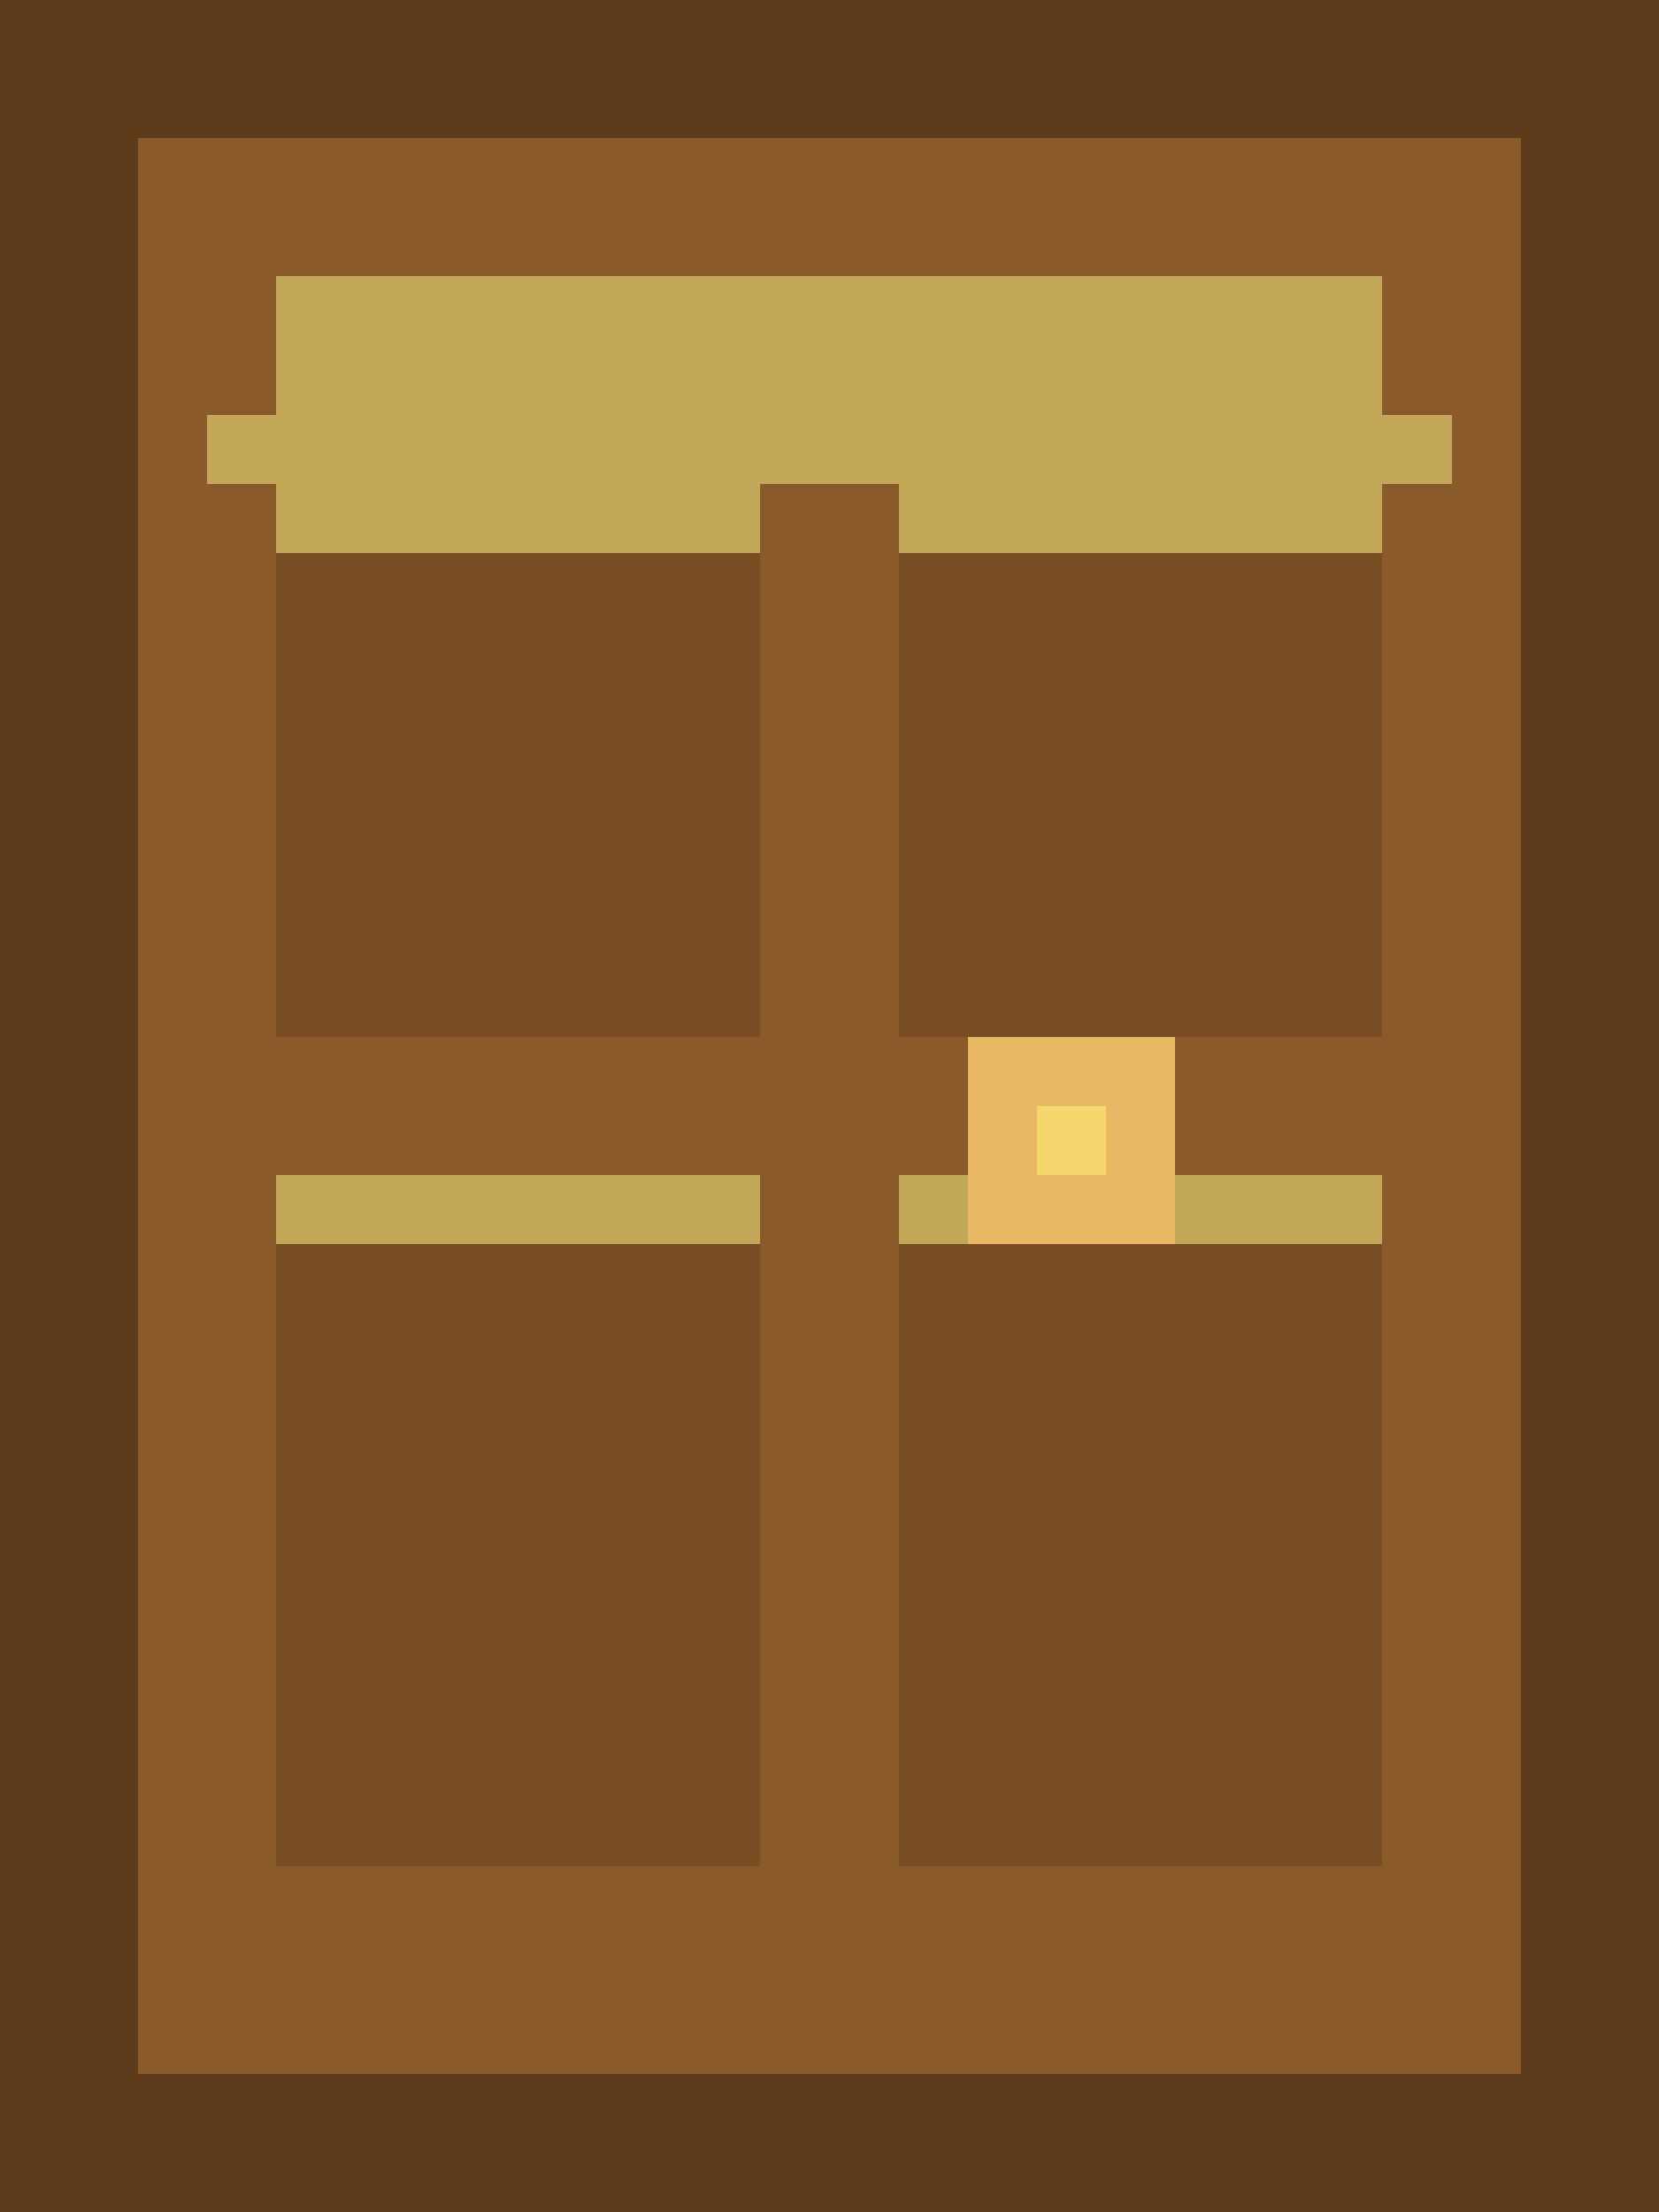
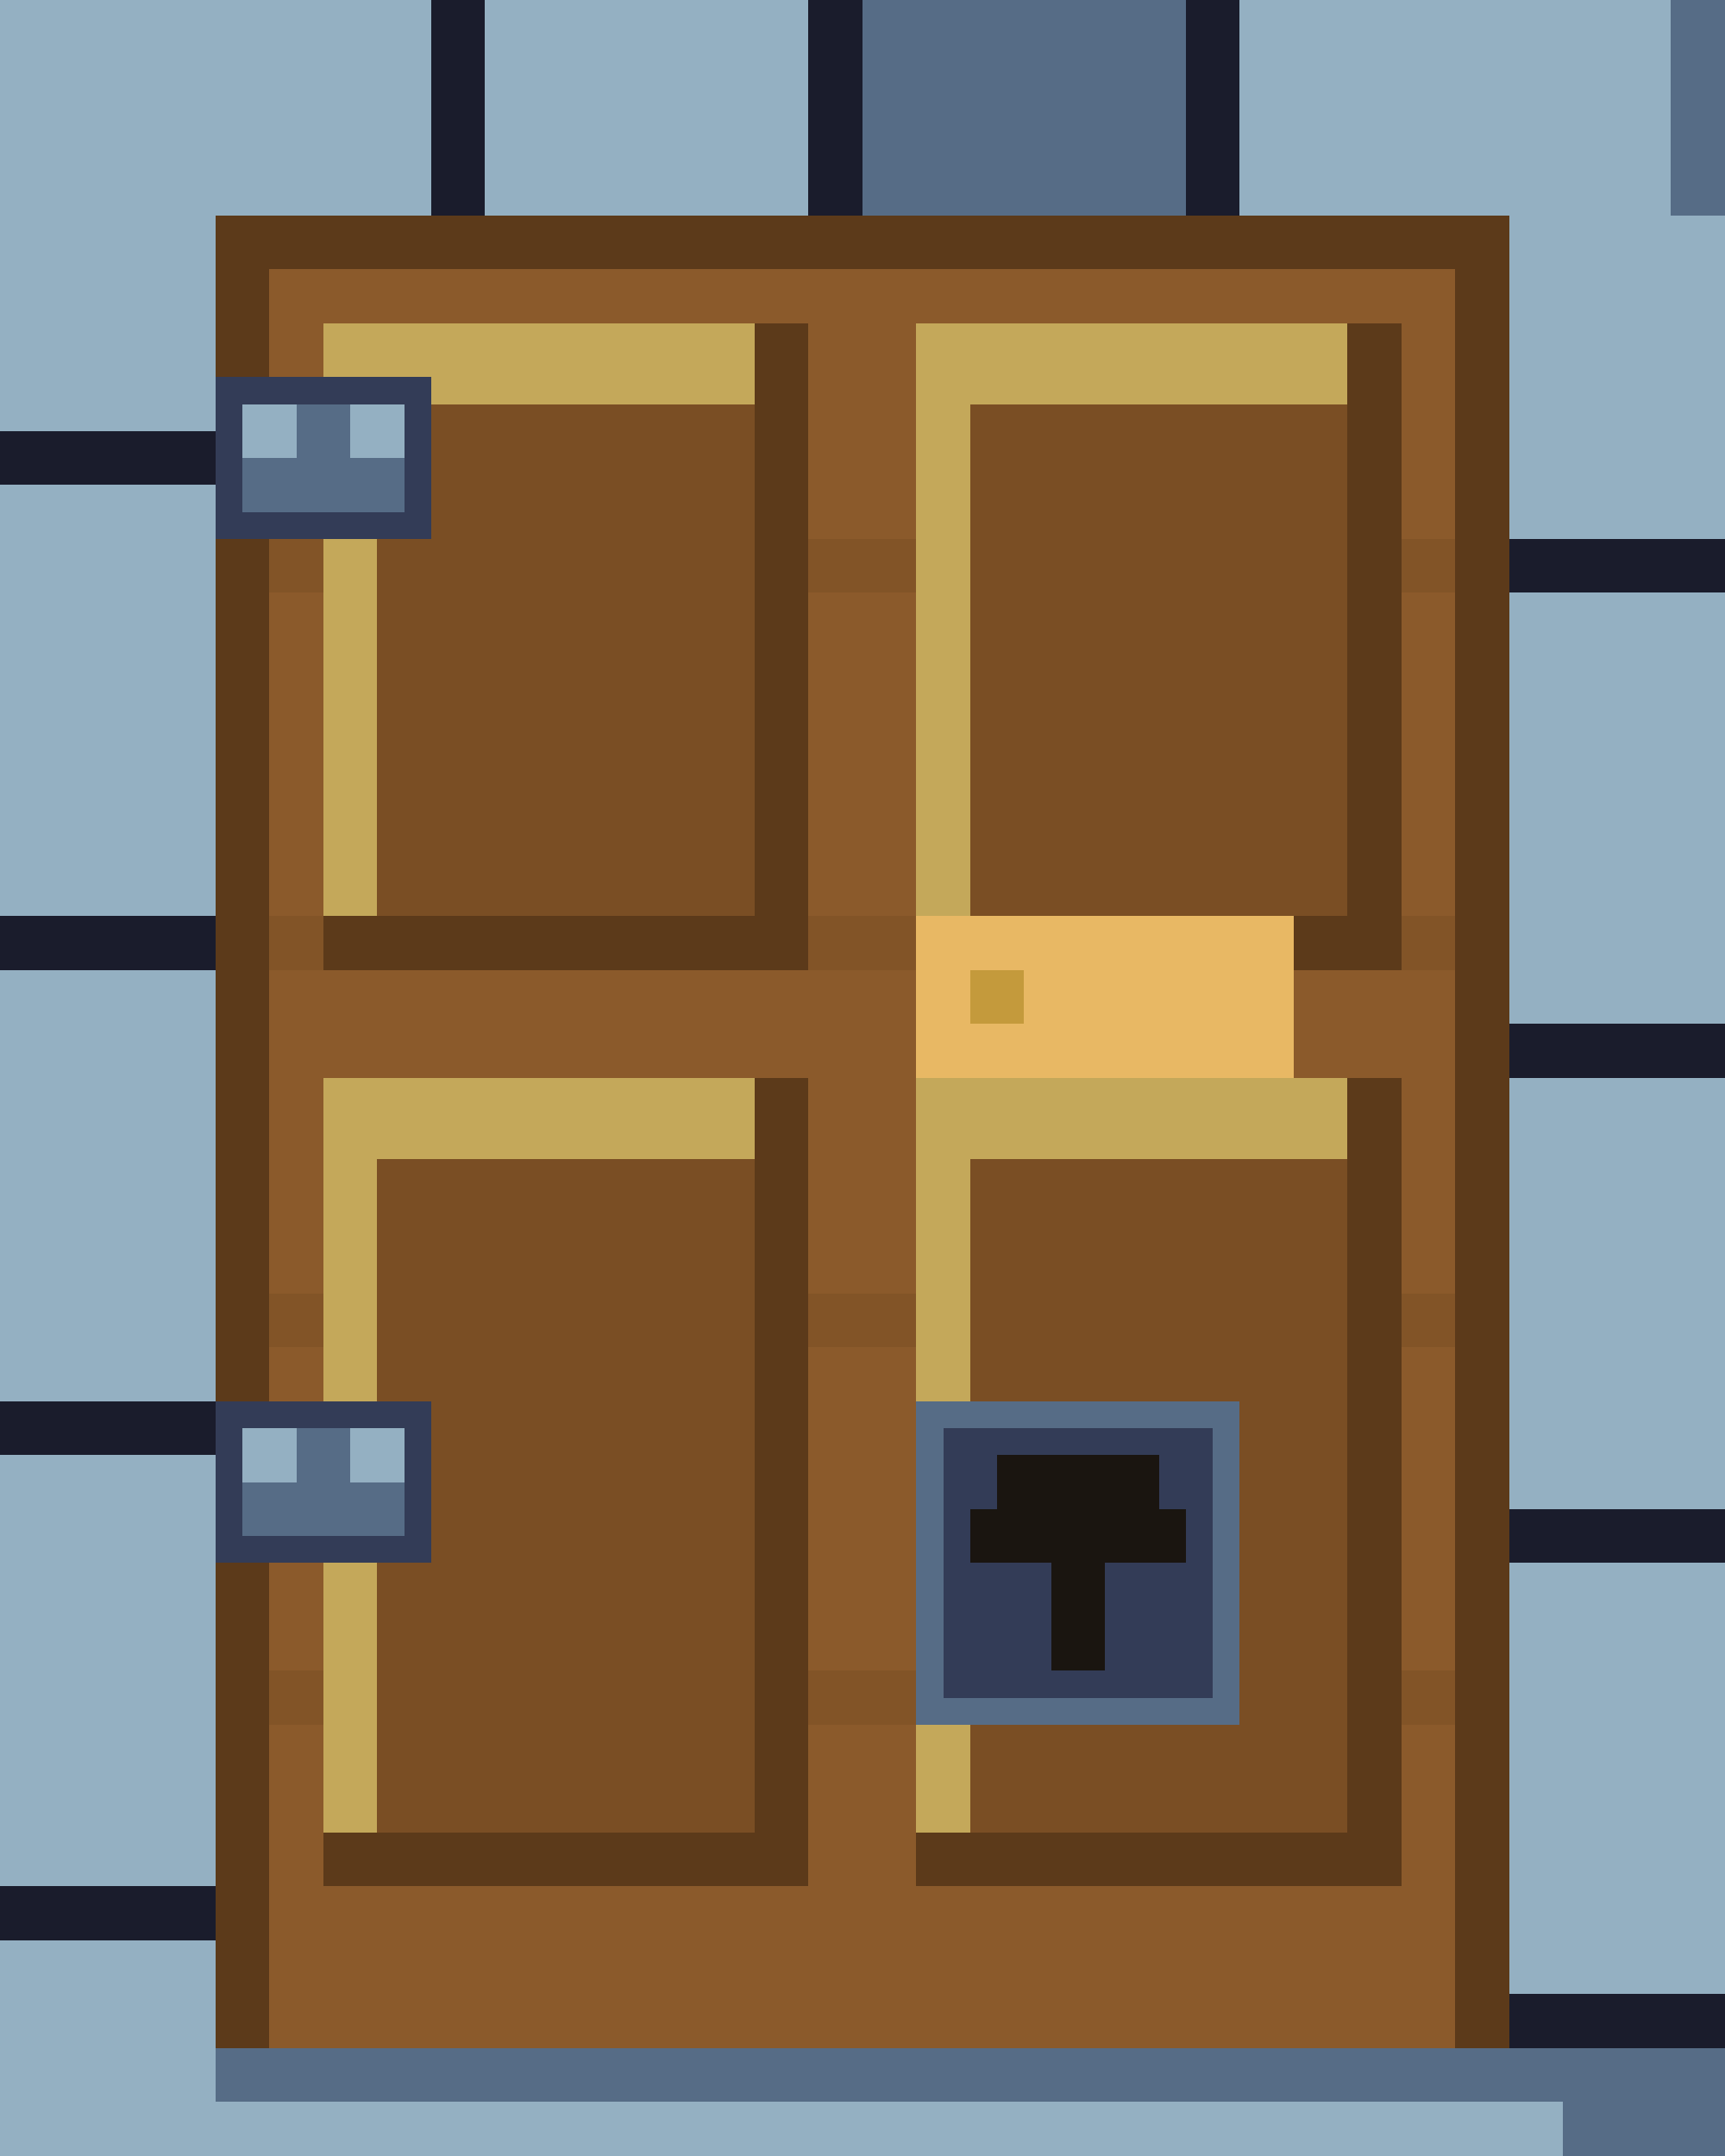
- <svg xmlns="http://www.w3.org/2000/svg" viewBox="0 0 24 32" shape-rendering="crispEdges">
-   <rect x="0" y="0" width="24" height="32" fill="#5c3a1a" />
-   <rect x="2" y="2" width="20" height="28" fill="#8b5a2b" />
-   <rect x="4" y="4" width="16" height="2" fill="#c4a85a" />
-   <rect x="3" y="6" width="18" height="1" fill="#c4a85a" />
-   <rect x="4" y="7" width="7" height="8" fill="#7a4e24" />
-   <rect x="13" y="7" width="7" height="8" fill="#7a4e24" />
-   <rect x="4" y="7" width="7" height="1" fill="#c4a85a" />
-   <rect x="13" y="7" width="7" height="1" fill="#c4a85a" />
-   <rect x="4" y="17" width="7" height="10" fill="#7a4e24" />
-   <rect x="13" y="17" width="7" height="10" fill="#7a4e24" />
-   <rect x="4" y="17" width="7" height="1" fill="#c4a85a" />
-   <rect x="13" y="17" width="7" height="1" fill="#c4a85a" />
-   <rect x="14" y="15" width="3" height="3" fill="#e8b864" />
-   <rect x="15" y="16" width="1" height="1" fill="#f5d76e" />
+ <svg xmlns="http://www.w3.org/2000/svg" viewBox="0 0 64 80" shape-rendering="crispEdges">
+   <rect x="0" y="0" width="64" height="80" fill="#566c86" />
+   <rect x="0" y="0" width="8" height="16" fill="#94b0c2" />
+   <rect x="0" y="18" width="8" height="16" fill="#94b0c2" />
+   <rect x="0" y="36" width="8" height="16" fill="#94b0c2" />
+   <rect x="0" y="54" width="8" height="16" fill="#94b0c2" />
+   <rect x="0" y="72" width="8" height="8" fill="#94b0c2" />
+   <rect x="56" y="4" width="8" height="16" fill="#94b0c2" />
+   <rect x="56" y="22" width="8" height="16" fill="#94b0c2" />
+   <rect x="56" y="40" width="8" height="16" fill="#94b0c2" />
+   <rect x="56" y="58" width="8" height="16" fill="#94b0c2" />
+   <rect x="0" y="16" width="8" height="2" fill="#1a1c2c" />
+   <rect x="0" y="34" width="8" height="2" fill="#1a1c2c" />
+   <rect x="0" y="52" width="8" height="2" fill="#1a1c2c" />
+   <rect x="0" y="70" width="8" height="2" fill="#1a1c2c" />
+   <rect x="56" y="20" width="8" height="2" fill="#1a1c2c" />
+   <rect x="56" y="38" width="8" height="2" fill="#1a1c2c" />
+   <rect x="56" y="56" width="8" height="2" fill="#1a1c2c" />
+   <rect x="56" y="74" width="8" height="2" fill="#1a1c2c" />
+   <rect x="0" y="0" width="64" height="8" fill="#566c86" />
+   <rect x="0" y="0" width="16" height="8" fill="#94b0c2" />
+   <rect x="18" y="0" width="12" height="8" fill="#94b0c2" />
+   <rect x="32" y="0" width="12" height="8" fill="#566c86" />
+   <rect x="46" y="0" width="16" height="8" fill="#94b0c2" />
+   <rect x="16" y="0" width="2" height="8" fill="#1a1c2c" />
+   <rect x="30" y="0" width="2" height="8" fill="#1a1c2c" />
+   <rect x="44" y="0" width="2" height="8" fill="#1a1c2c" />
+   <rect x="8" y="8" width="4" height="4" fill="#566c86" />
+   <rect x="52" y="8" width="4" height="4" fill="#566c86" />
+   <rect x="8" y="12" width="2" height="4" fill="#566c86" />
+   <rect x="54" y="12" width="2" height="4" fill="#566c86" />
+   <rect x="8" y="8" width="48" height="72" fill="#5c3a1a" />
+   <rect x="10" y="10" width="44" height="68" fill="#8b5a2b" />
+   <rect x="10" y="20" width="44" height="2" fill="#7a4e24" opacity="0.5" />
+   <rect x="10" y="34" width="44" height="2" fill="#7a4e24" opacity="0.5" />
+   <rect x="10" y="48" width="44" height="2" fill="#7a4e24" opacity="0.5" />
+   <rect x="10" y="62" width="44" height="2" fill="#7a4e24" opacity="0.5" />
+   <rect x="12" y="12" width="18" height="24" fill="#7a4e24" />
+   <rect x="12" y="12" width="18" height="3" fill="#c4a85a" />
+   <rect x="12" y="12" width="2" height="24" fill="#c4a85a" />
+   <rect x="28" y="12" width="2" height="24" fill="#5c3a1a" />
+   <rect x="12" y="34" width="18" height="2" fill="#5c3a1a" />
+   <rect x="34" y="12" width="18" height="24" fill="#7a4e24" />
+   <rect x="34" y="12" width="18" height="3" fill="#c4a85a" />
+   <rect x="34" y="12" width="2" height="24" fill="#c4a85a" />
+   <rect x="50" y="12" width="2" height="24" fill="#5c3a1a" />
+   <rect x="34" y="34" width="18" height="2" fill="#5c3a1a" />
+   <rect x="12" y="40" width="18" height="30" fill="#7a4e24" />
+   <rect x="12" y="40" width="18" height="3" fill="#c4a85a" />
+   <rect x="12" y="40" width="2" height="30" fill="#c4a85a" />
+   <rect x="28" y="40" width="2" height="30" fill="#5c3a1a" />
+   <rect x="12" y="68" width="18" height="2" fill="#5c3a1a" />
+   <rect x="34" y="40" width="18" height="30" fill="#7a4e24" />
+   <rect x="34" y="40" width="18" height="3" fill="#c4a85a" />
+   <rect x="34" y="40" width="2" height="30" fill="#c4a85a" />
+   <rect x="50" y="40" width="2" height="30" fill="#5c3a1a" />
+   <rect x="34" y="68" width="18" height="2" fill="#5c3a1a" />
+   <rect x="8" y="14" width="8" height="6" fill="#333c57" />
+   <rect x="9" y="15" width="6" height="4" fill="#566c86" />
+   <rect x="8" y="52" width="8" height="6" fill="#333c57" />
+   <rect x="9" y="53" width="6" height="4" fill="#566c86" />
+   <rect x="9" y="15" width="2" height="2" fill="#94b0c2" />
+   <rect x="13" y="15" width="2" height="2" fill="#94b0c2" />
+   <rect x="9" y="53" width="2" height="2" fill="#94b0c2" />
+   <rect x="13" y="53" width="2" height="2" fill="#94b0c2" />
+   <rect x="36" y="36" width="8" height="2" fill="#e8b864" />
+   <rect x="34" y="34" width="4" height="6" fill="#e8b864" />
+   <rect x="44" y="34" width="4" height="6" fill="#e8b864" />
+   <rect x="34" y="34" width="12" height="2" fill="#e8b864" />
+   <rect x="34" y="38" width="12" height="2" fill="#e8b864" />
+   <rect x="36" y="36" width="2" height="2" fill="#c49a3c" />
+   <rect x="37" y="54" width="6" height="4" fill="#1a1510" />
+   <rect x="36" y="56" width="8" height="2" fill="#1a1510" />
+   <rect x="39" y="58" width="2" height="4" fill="#1a1510" />
+   <rect x="34" y="52" width="12" height="12" fill="#566c86" />
+   <rect x="35" y="53" width="10" height="10" fill="#333c57" />
+   <rect x="37" y="54" width="6" height="4" fill="#1a1510" />
+   <rect x="36" y="56" width="8" height="2" fill="#1a1510" />
+   <rect x="39" y="58" width="2" height="4" fill="#1a1510" />
+   <rect x="8" y="76" width="48" height="4" fill="#566c86" />
+   <rect x="6" y="78" width="52" height="2" fill="#94b0c2" />
</svg>
